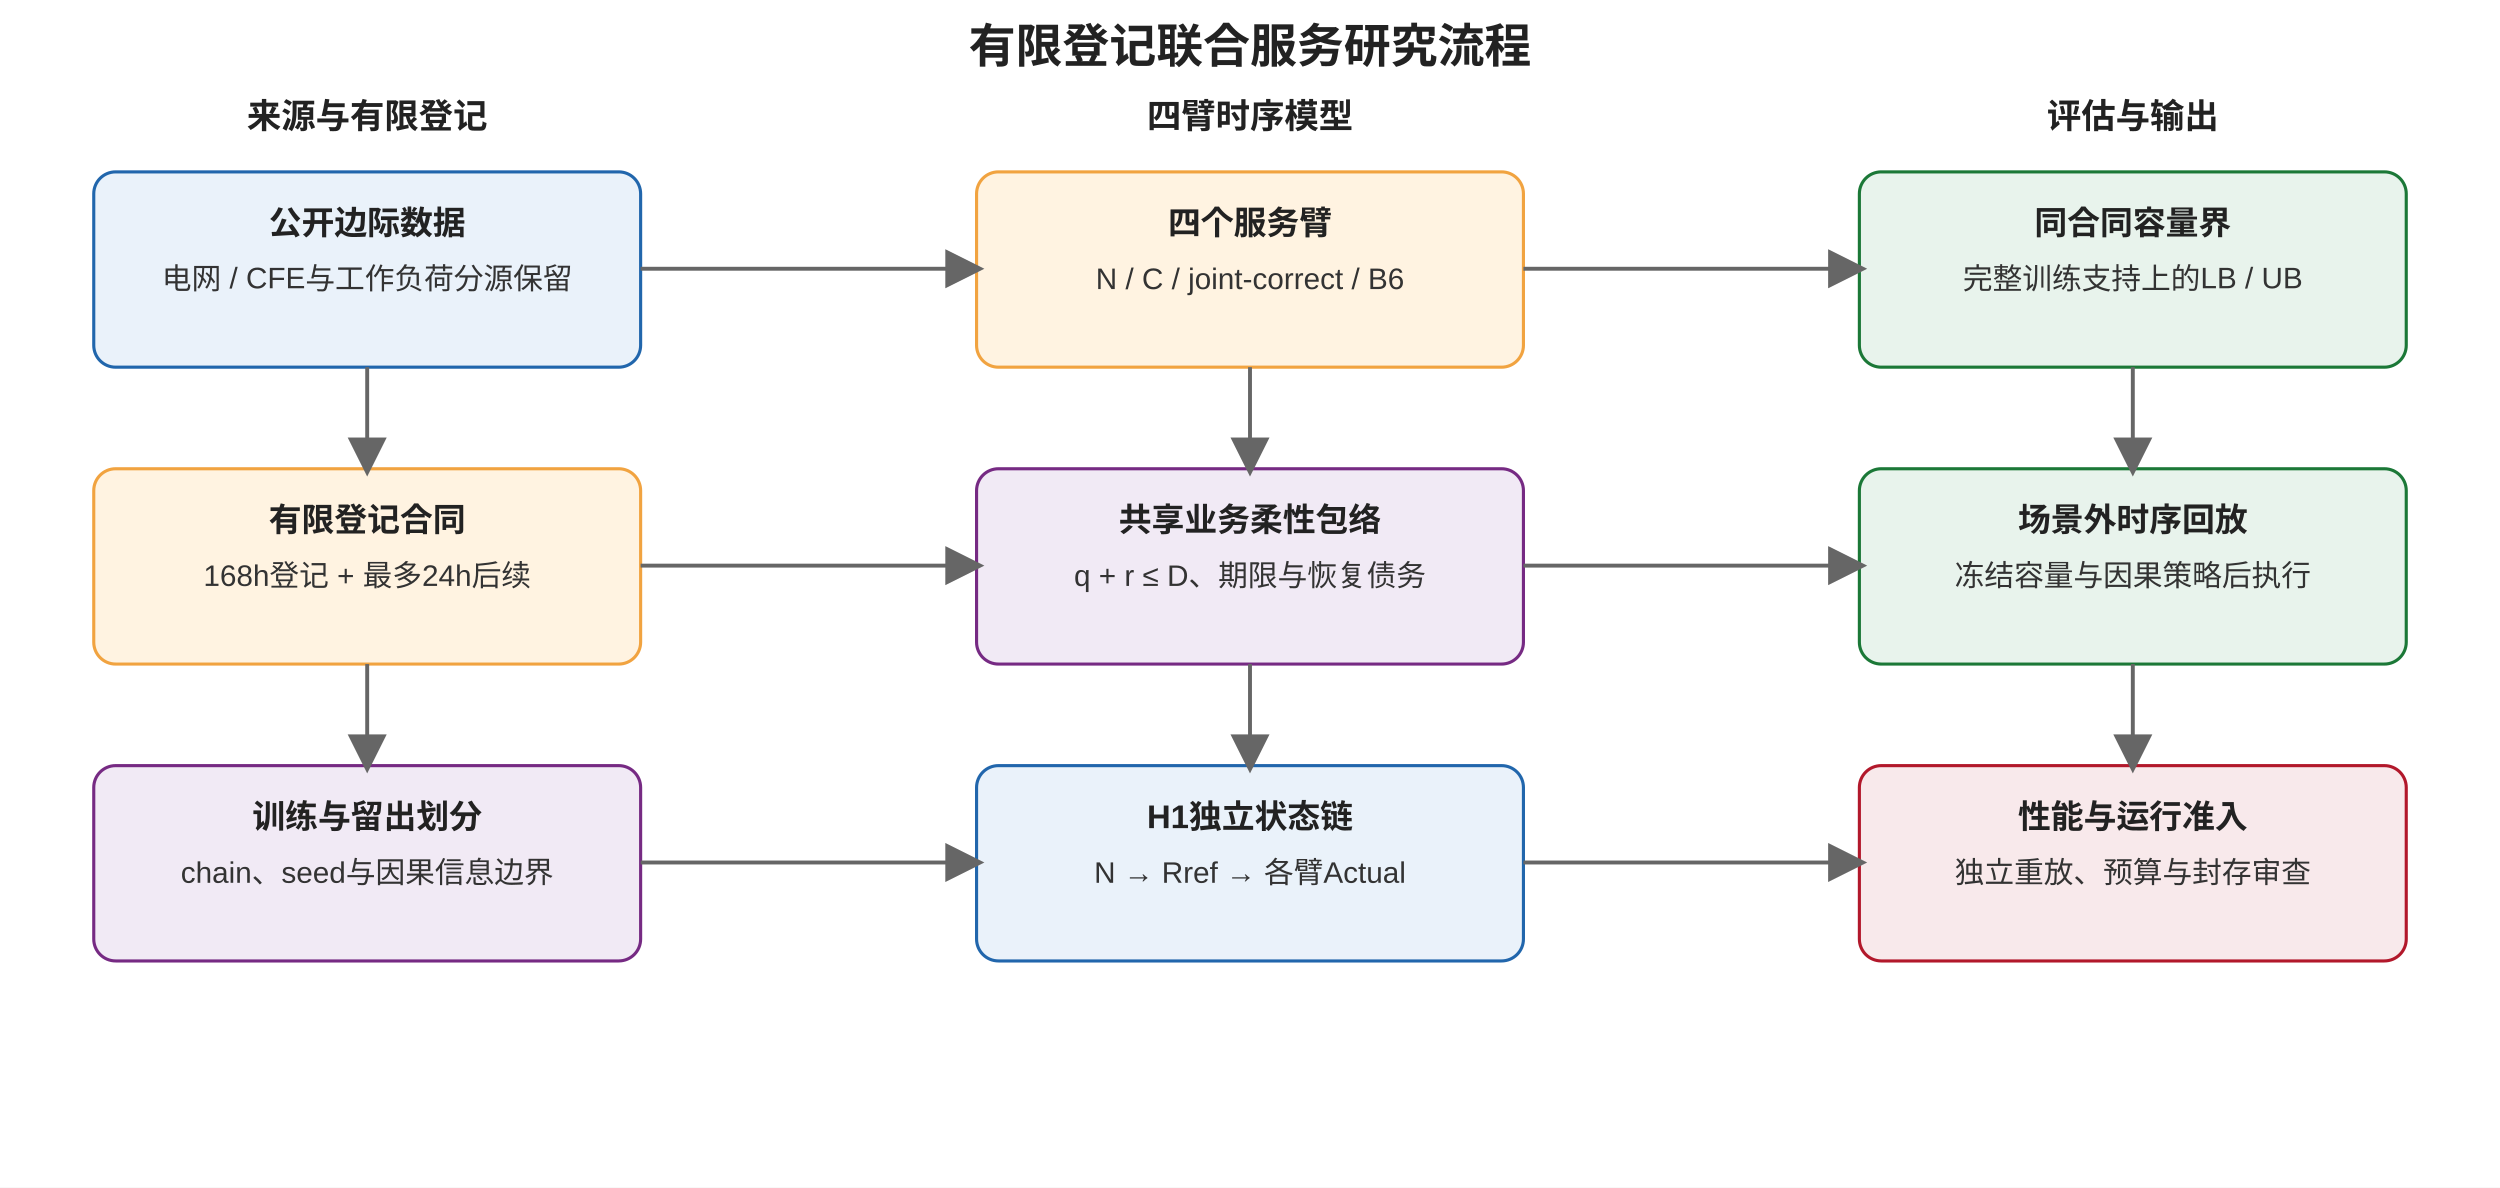
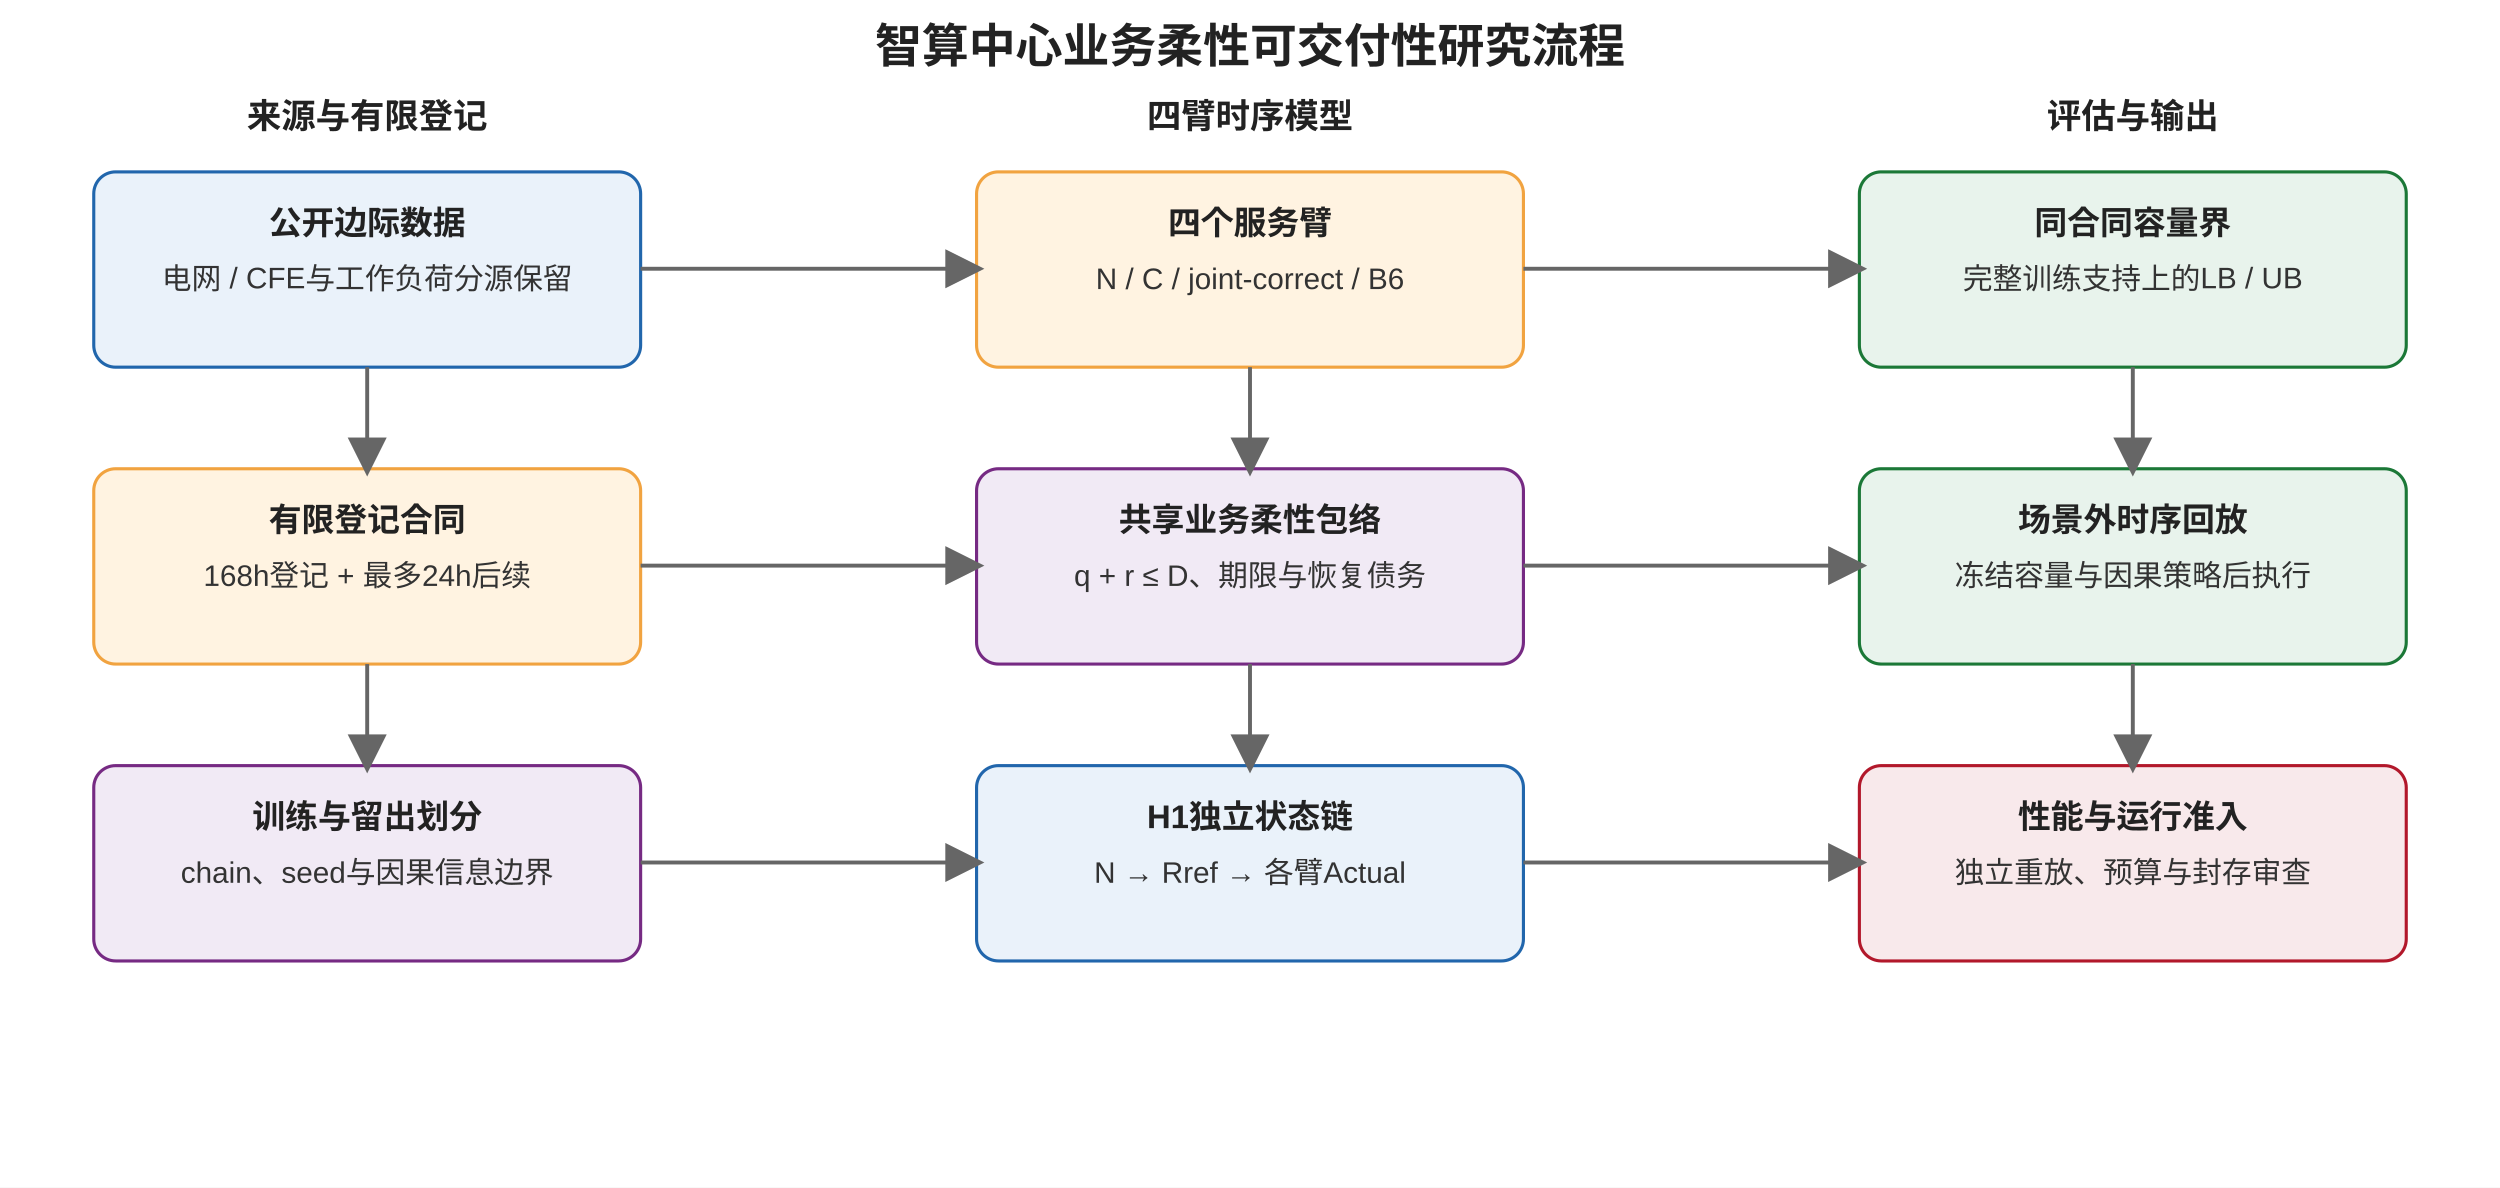
<svg xmlns="http://www.w3.org/2000/svg" width="1600" height="760" viewBox="0 0 1600 760">
  <defs>
    <marker id="arrow" markerWidth="10" markerHeight="10" refX="8" refY="5" orient="auto">
      <path d="M0,0 L10,5 L0,10 z" fill="#666666" />
    </marker>
    <style>
      .title{font:700 30px Arial,'Microsoft YaHei',sans-serif;fill:#222222}
      .lane{font:700 22px Arial,'Microsoft YaHei',sans-serif;fill:#222222}
      .head{font:700 21px Arial,'Microsoft YaHei',sans-serif;fill:#222222}
      .body{font:400 19px Arial,'Microsoft YaHei',sans-serif;fill:#333333}
      .card{stroke-width:2}
      .arrow{fill:none;stroke:#666666;stroke-width:2.5;marker-end:url(#arrow)}
    </style>
  </defs>
  <rect width="1600" height="760" fill="#FFFFFF" />
-   <text x="800" y="40" text-anchor="middle" class="title">有限登记联合服务研究流程</text>
+   <text x="800" y="40" text-anchor="middle" class="title">智算中心业务柔性可交付性研究流程</text>
  <text x="235" y="82" text-anchor="middle" class="lane">来源与有限登记</text>
  <text x="800" y="82" text-anchor="middle" class="lane">四臂时序模型</text>
  <text x="1365" y="82" text-anchor="middle" class="lane">评估与输出</text>
  <g class="card">
    <rect x="60" y="110" width="350" height="125" rx="14" fill="#EAF2FA" stroke="#2166AC" />
    <text x="235" y="150" text-anchor="middle" class="head">公开边际数据</text>
    <text x="235" y="185" text-anchor="middle" class="body">电网 / CFE与工作负荷分源保留</text>
    <rect x="60" y="300" width="350" height="125" rx="14" fill="#FFF3E1" stroke="#F1A340" />
    <text x="235" y="340" text-anchor="middle" class="head">有限登记合同</text>
    <text x="235" y="375" text-anchor="middle" class="body">168h登记 + 最多24h后续</text>
    <rect x="60" y="490" width="350" height="125" rx="14" fill="#F1EAF5" stroke="#762A83" />
    <text x="235" y="530" text-anchor="middle" class="head">训练与留出划分</text>
    <text x="235" y="565" text-anchor="middle" class="body">chain、seed与因果信息边界</text>
  </g>
  <g class="card">
    <rect x="625" y="110" width="350" height="125" rx="14" fill="#FFF3E1" stroke="#F1A340" />
    <text x="800" y="150" text-anchor="middle" class="head">四个服务臂</text>
    <text x="800" y="185" text-anchor="middle" class="body">N / C / joint-correct / B6</text>
    <rect x="625" y="300" width="350" height="125" rx="14" fill="#F1EAF5" stroke="#762A83" />
    <text x="800" y="340" text-anchor="middle" class="head">共享业务柔性包络</text>
    <text x="800" y="375" text-anchor="middle" class="body">q + r ≤ D、期限与恢复债务</text>
    <rect x="625" y="490" width="350" height="125" rx="14" fill="#EAF2FA" stroke="#2166AC" />
    <text x="800" y="530" text-anchor="middle" class="head">H1独立状态链</text>
    <text x="800" y="565" text-anchor="middle" class="body">N → Rref → 各臂Actual</text>
  </g>
  <g class="card">
    <rect x="1190" y="110" width="350" height="125" rx="14" fill="#E8F3EC" stroke="#1B7837" />
    <text x="1365" y="150" text-anchor="middle" class="head">同合同容量界</text>
    <text x="1365" y="185" text-anchor="middle" class="body">完整训练支持上的LB / UB</text>
    <rect x="1190" y="300" width="350" height="125" rx="14" fill="#E8F3EC" stroke="#1B7837" />
    <text x="1365" y="340" text-anchor="middle" class="head">场景外时序回放</text>
    <text x="1365" y="375" text-anchor="middle" class="body">冻结容量与因果策略后执行</text>
    <rect x="1190" y="490" width="350" height="125" rx="14" fill="#F8E9EB" stroke="#B2182B" />
    <text x="1365" y="530" text-anchor="middle" class="head">性能与运行准入</text>
    <text x="1365" y="565" text-anchor="middle" class="body">独立重放、预算与封存审查</text>
  </g>
  <path d="M410 172 H625" class="arrow" />
  <path d="M410 362 H625" class="arrow" />
  <path d="M410 552 H625" class="arrow" />
  <path d="M975 172 H1190" class="arrow" />
  <path d="M975 362 H1190" class="arrow" />
  <path d="M975 552 H1190" class="arrow" />
  <path d="M235 235 V300" class="arrow" />
  <path d="M235 425 V490" class="arrow" />
  <path d="M800 235 V300" class="arrow" />
  <path d="M800 425 V490" class="arrow" />
  <path d="M1365 235 V300" class="arrow" />
  <path d="M1365 425 V490" class="arrow" />
</svg>
